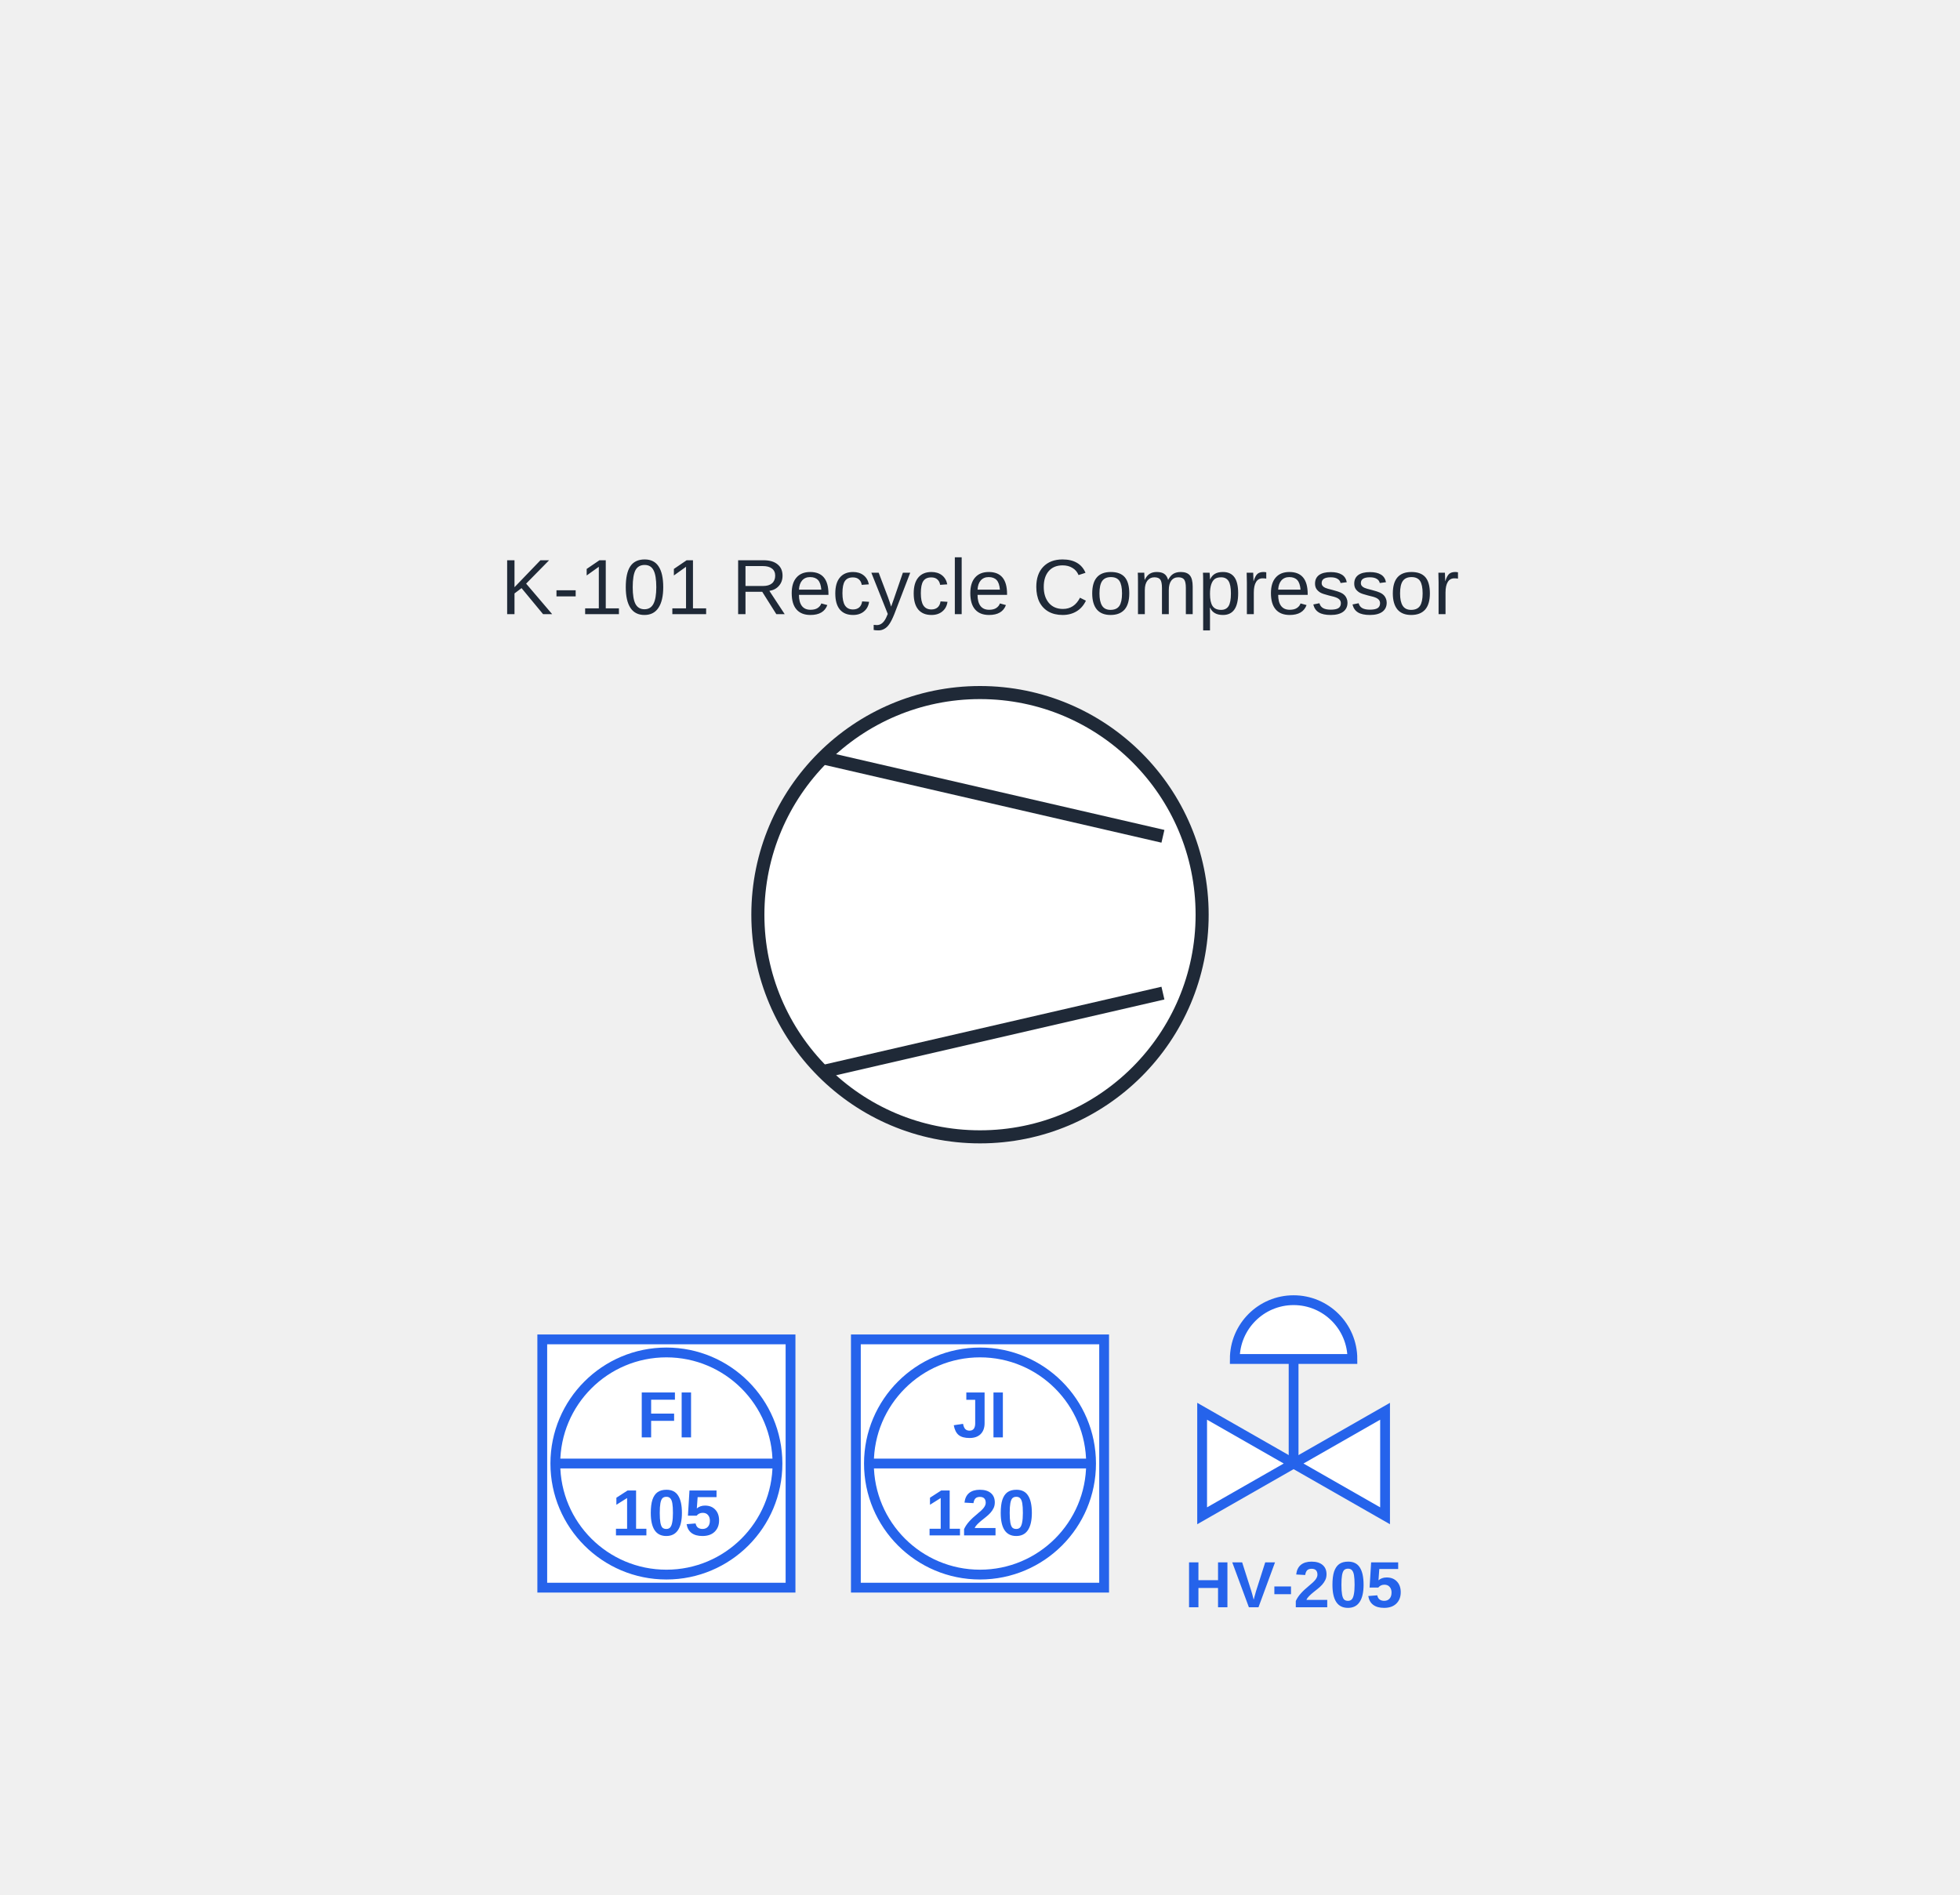
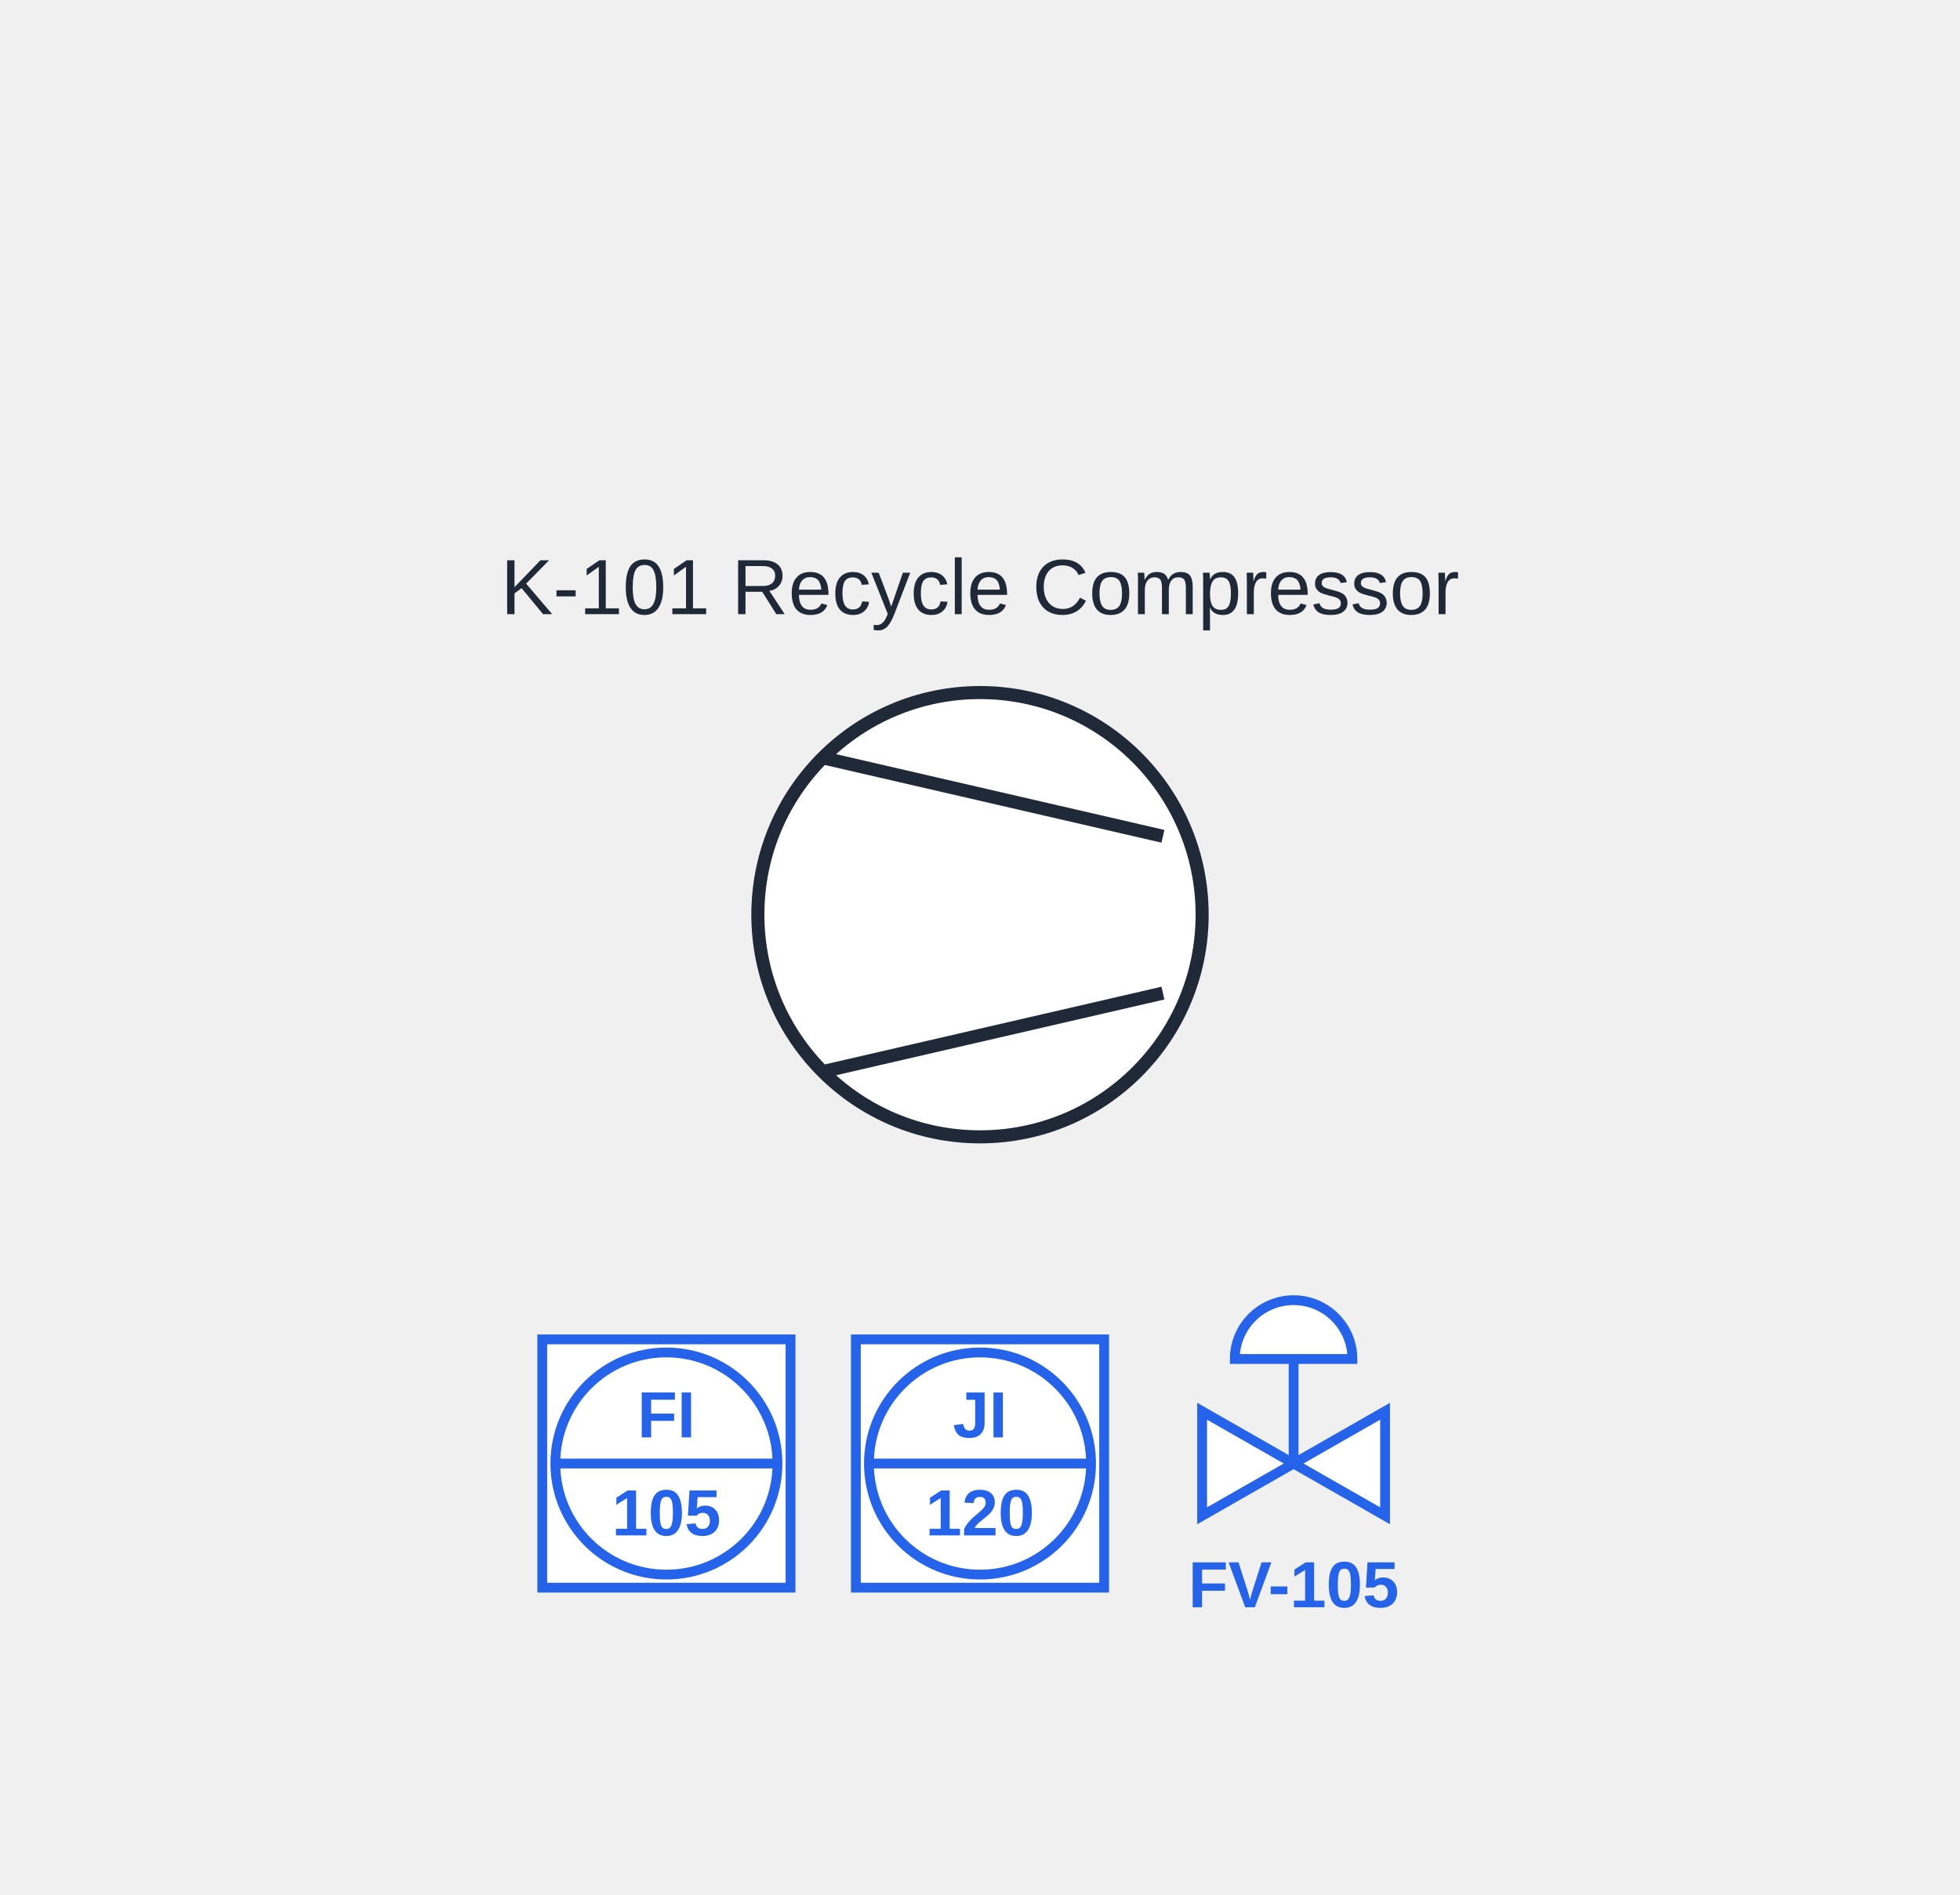
<svg xmlns="http://www.w3.org/2000/svg" viewBox="0 0 300 290" width="300" height="290">
  <defs>
    <style>.eq{fill:#fff;stroke:#1f2937;stroke-width:2}.ln{fill:none;stroke:#1f2937;stroke-width:2}.pipe{fill:none;stroke:#475569;stroke-width:2.5}.inst{fill:#fff;stroke:#2563eb;stroke-width:1.5}.t{font:12px Arial,sans-serif;fill:#1f2937}.ti{font:bold 10px Arial,sans-serif;fill:#2563eb}.ts{font:10px Arial,sans-serif;fill:#64748b}</style>
    <marker id="arr" viewBox="0 0 10 10" refX="9" refY="5" markerWidth="7" markerHeight="7" orient="auto-start-reverse">
      <path d="M0 0 L10 5 L0 10 z" fill="#475569" />
    </marker>
  </defs>
  <g id="K-101" data-asset="K-101" data-type="compressor" transform="translate(150,140)">
    <circle class="eq" r="34" />
    <path class="ln" d="M-24 -24 L28 -12 M-24 24 L28 12" />
    <text class="t" y="-46" text-anchor="middle">K-101 Recycle Compressor</text>
  </g>
  <g id="FI-105" data-tag="FI-105" data-unit="K-101" data-uom="kscmh" transform="translate(102.0,224)">
    <rect class="inst" x="-19" y="-19" width="38" height="38" />
    <circle class="inst" r="17" />
    <line class="inst" x1="-17" y1="0" x2="17" y2="0" />
    <text class="ti" y="-4" text-anchor="middle">FI</text>
    <text class="ti" y="11" text-anchor="middle">105</text>
  </g>
  <g id="JI-120" data-tag="JI-120" data-unit="K-101" data-uom="kW" transform="translate(150.0,224)">
    <rect class="inst" x="-19" y="-19" width="38" height="38" />
    <circle class="inst" r="17" />
    <line class="inst" x1="-17" y1="0" x2="17" y2="0" />
    <text class="ti" y="-4" text-anchor="middle">JI</text>
    <text class="ti" y="11" text-anchor="middle">120</text>
  </g>
-   <g id="HV-205" data-tag="HV-205" data-unit="K-101" data-uom="%" transform="translate(198.0,224)">
+   <g id="FV-105" data-tag="FV-105" data-unit="K-101" data-uom="%" transform="translate(198.0,224)">
    <path class="inst" d="M-14 -8 L14 8 L14 -8 L-14 8 Z" />
    <line class="inst" x1="0" y1="0" x2="0" y2="-16" />
    <path class="inst" d="M-9 -16 A9 9 0 0 1 9 -16 Z" />
-     <text class="ti" y="22" text-anchor="middle">HV-205</text>
+     <text class="ti" y="22" text-anchor="middle">FV-105</text>
  </g>
</svg>
